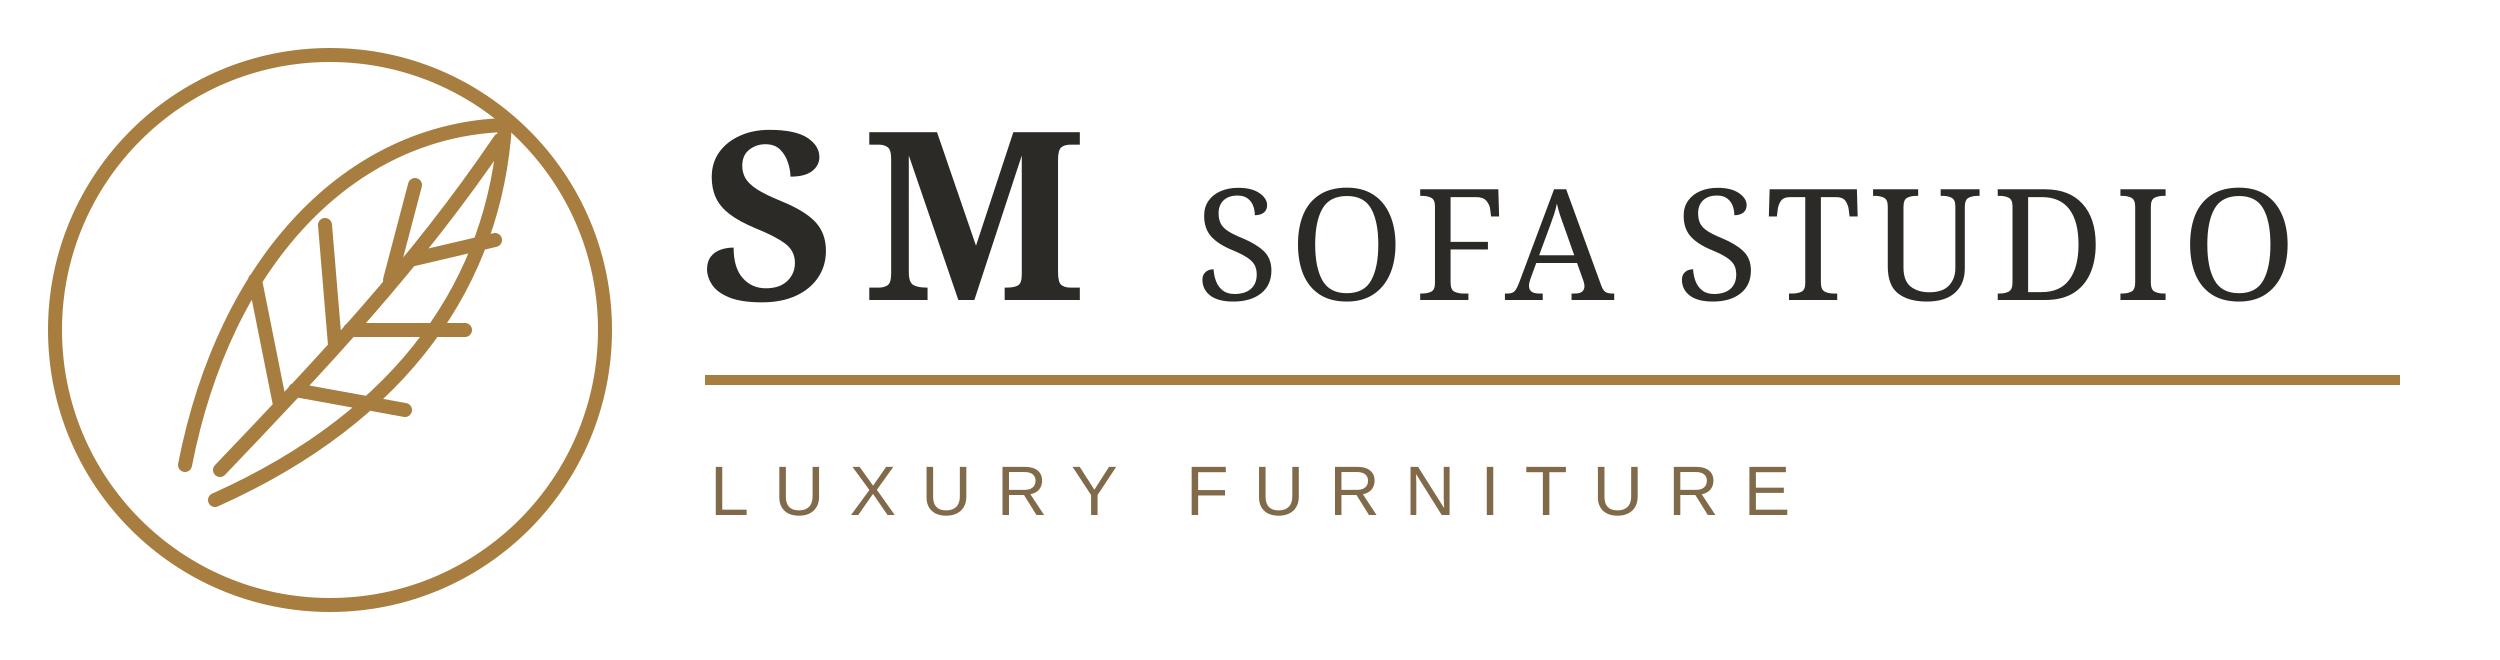
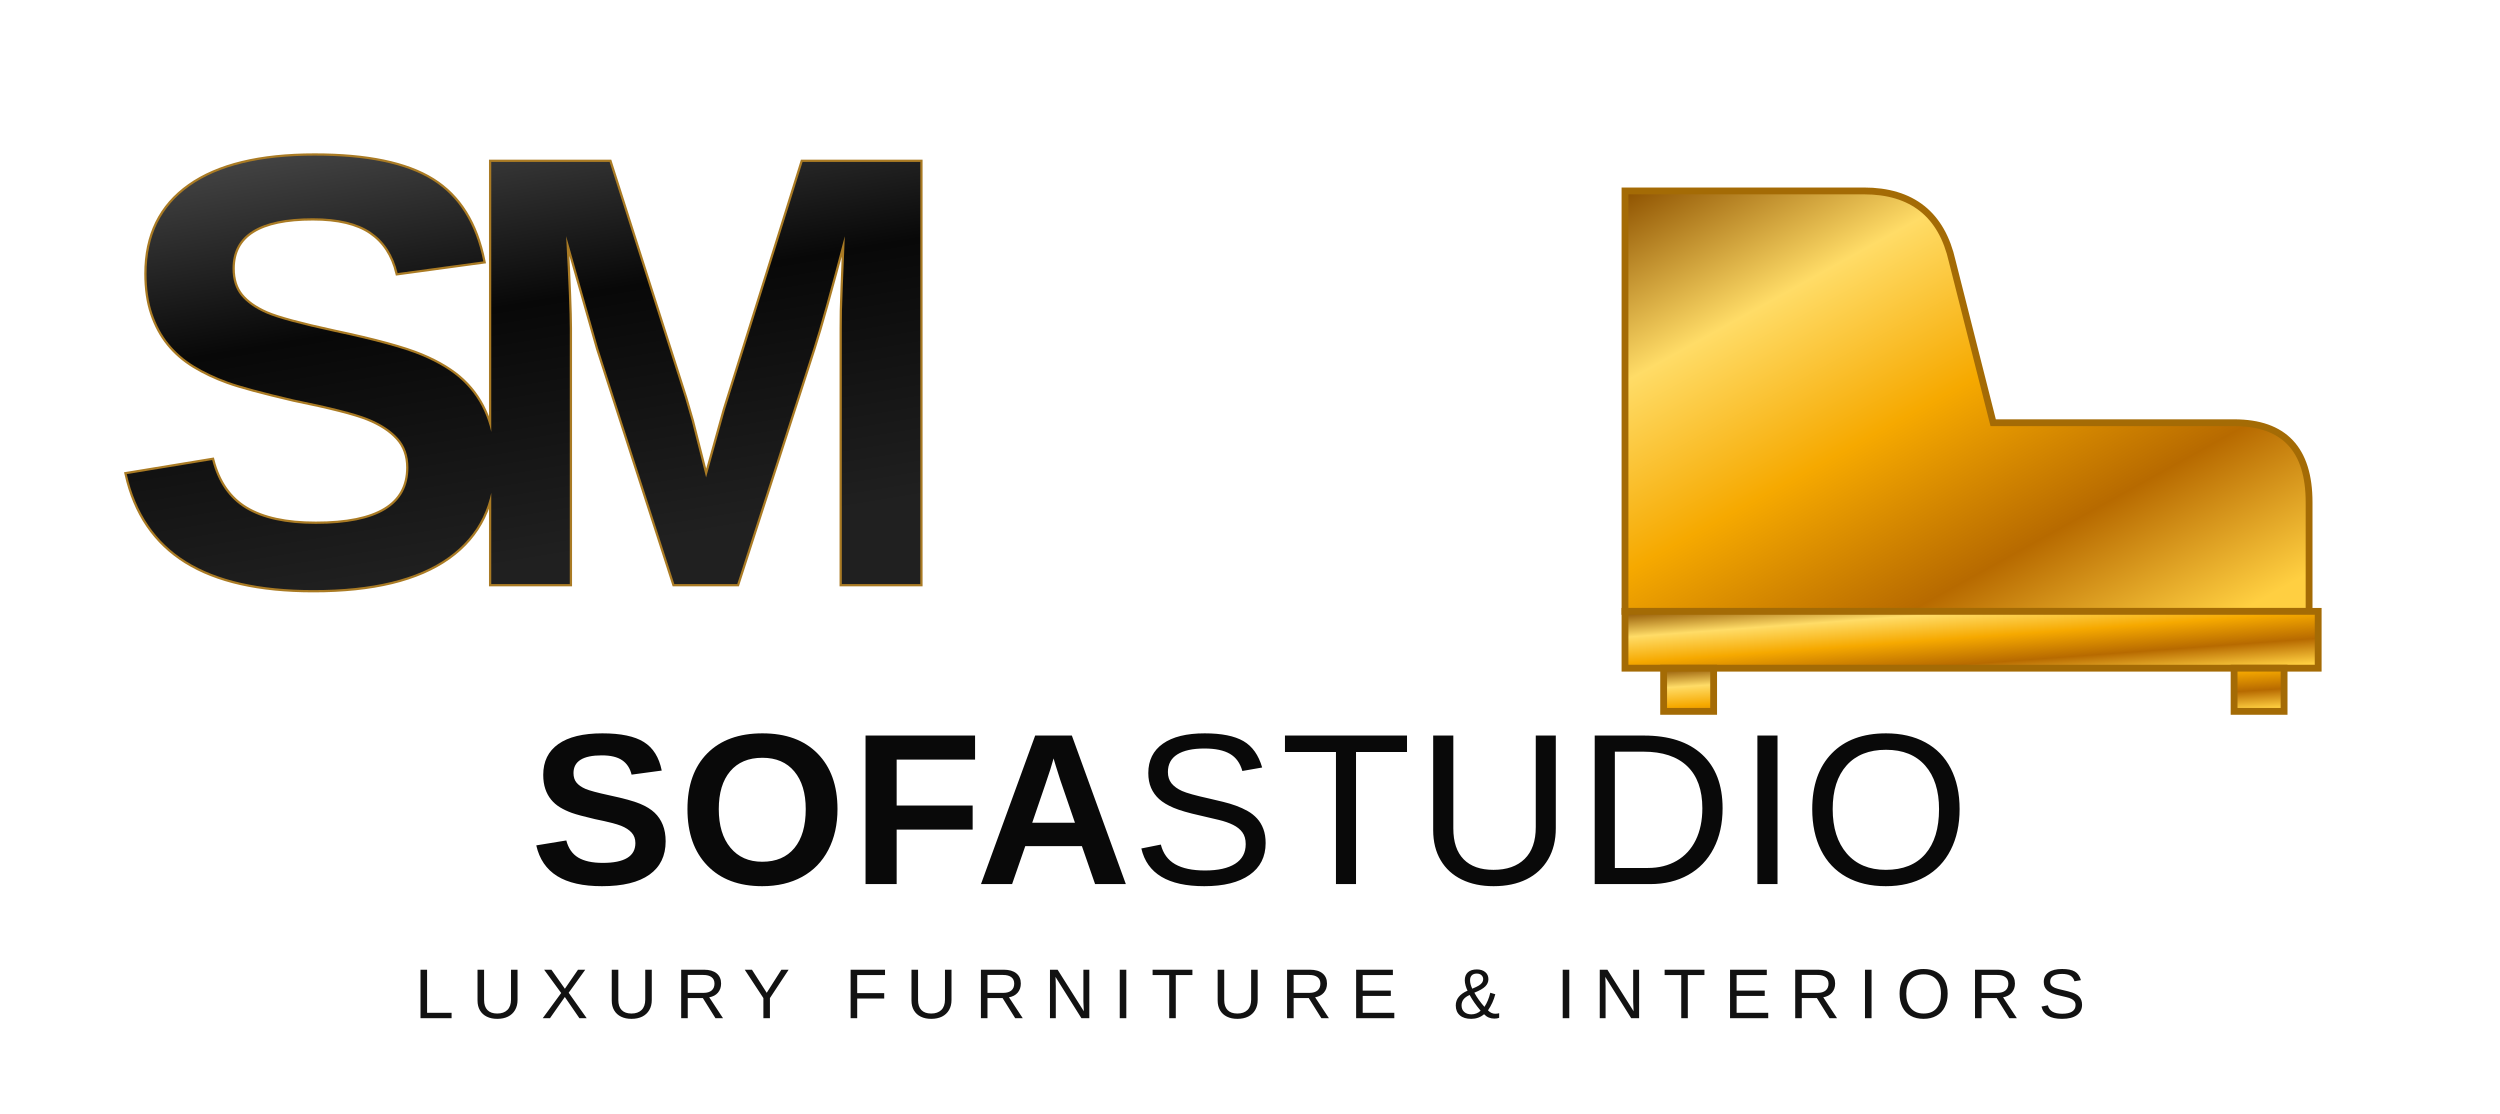
- <svg xmlns="http://www.w3.org/2000/svg" viewBox="0 0 500 132" role="img" aria-labelledby="t d">
-   <g fill="none" stroke="#a77e40" stroke-width="2.8" stroke-linecap="round">
-     <circle cx="66" cy="66" r="55" />
-     <path d="M37 93 C45 52 70 26 101 25 C99 56 81 83 43 100 M44 94 C65 72 83 53 100 28 M56 81 L51 56 M67 69 L65 45 M78 56 L83 37 M59 78 L81 82 M70 66 L93 66 M82 52 L99 48" />
+ <svg xmlns="http://www.w3.org/2000/svg" viewBox="0 0 1100 490" role="img" aria-labelledby="t">
+   <defs>
+     <linearGradient id="black" x1="0" y1="0" x2=".3" y2="1">
+       <stop stop-color="#4a4a4a" />
+       <stop offset=".45" stop-color="#080808" />
+       <stop offset="1" stop-color="#202020" />
+     </linearGradient>
+     <linearGradient id="gold" x1="0" y1="0" x2=".9" y2="1">
+       <stop stop-color="#8e5200" />
+       <stop offset=".25" stop-color="#ffdc67" />
+       <stop offset=".5" stop-color="#f6a900" />
+       <stop offset=".76" stop-color="#b76a00" />
+       <stop offset="1" stop-color="#ffcf41" />
+     </linearGradient>
+   </defs>
+   <g>
+     <text x="48" y="257" font-family="Arial Black,Arial,sans-serif" font-size="270" font-weight="900" letter-spacing="-30" fill="url(#black)" stroke="#aa7b24" stroke-width="2" paint-order="stroke">SM</text>
+     <g fill="url(#gold)" stroke="#a46b05" stroke-width="3">
+       <path d="M715 84h105q32 0 39 31l18 71h106q33 0 33 35v48H715z" />
+       <path d="M715 269h305v25H715z" />
+       <path d="M732 294h22v19h-22zM983 294h22v19h-22z" />
+     </g>
+     <text x="550" y="389" text-anchor="middle" font-family="Arial,sans-serif" font-size="95" font-weight="700" letter-spacing="2" fill="#090909">SOFA<tspan font-weight="300"> STUDIO</tspan>
+     </text>
+     <path d="M60 437h75M965 437h75" stroke="url(#gold)" stroke-width="7" />
+     <text x="550" y="448" text-anchor="middle" font-family="Arial,sans-serif" font-size="31" letter-spacing="8" fill="#121212">LUXURY FURNITURE &amp; INTERIORS</text>
  </g>
-   <text x="140" y="60" font-family="Georgia,serif" font-size="47" font-weight="bold" fill="#2b2a26" letter-spacing="5">SM</text>
-   <text x="239" y="60" font-family="Georgia,serif" font-size="31" fill="#2b2a26" letter-spacing="2">SOFA STUDIO</text>
-   <path d="M141 76 H480" stroke="#a77e40" stroke-width="2" />
-   <text x="142" y="103" font-family="Arial,sans-serif" font-size="14" fill="#806a4a" letter-spacing="5">LUXURY FURNITURE</text>
</svg>
